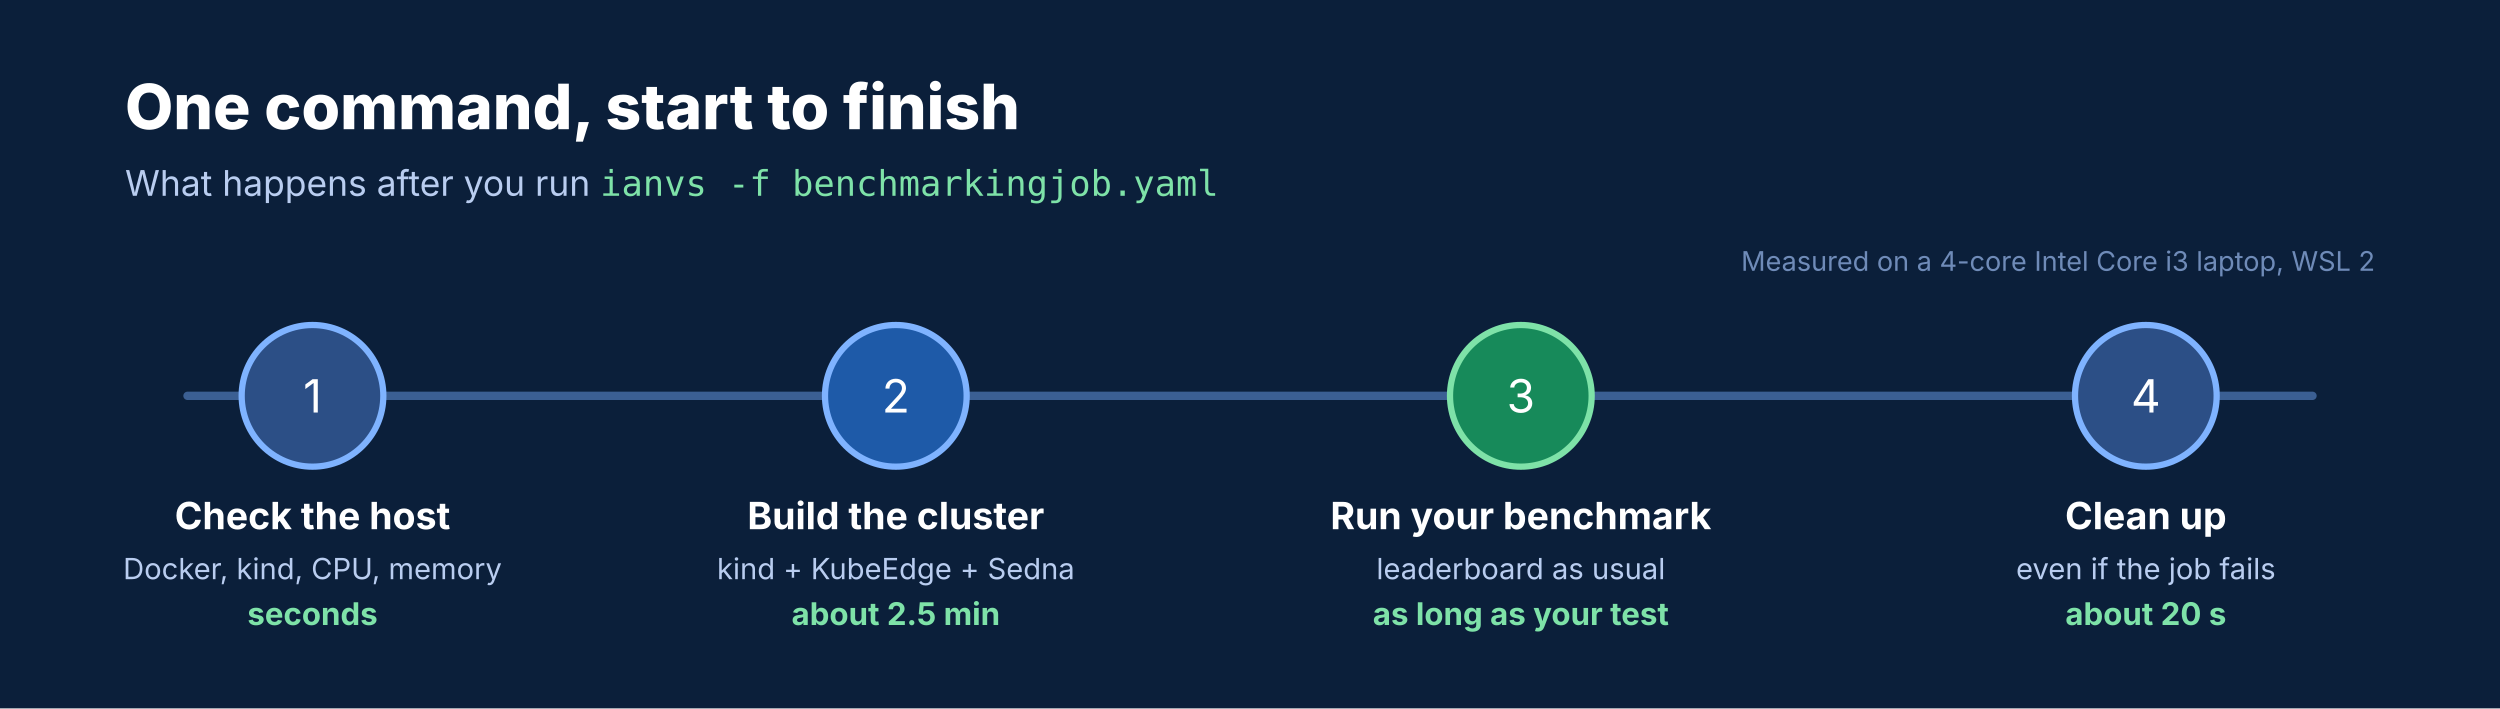
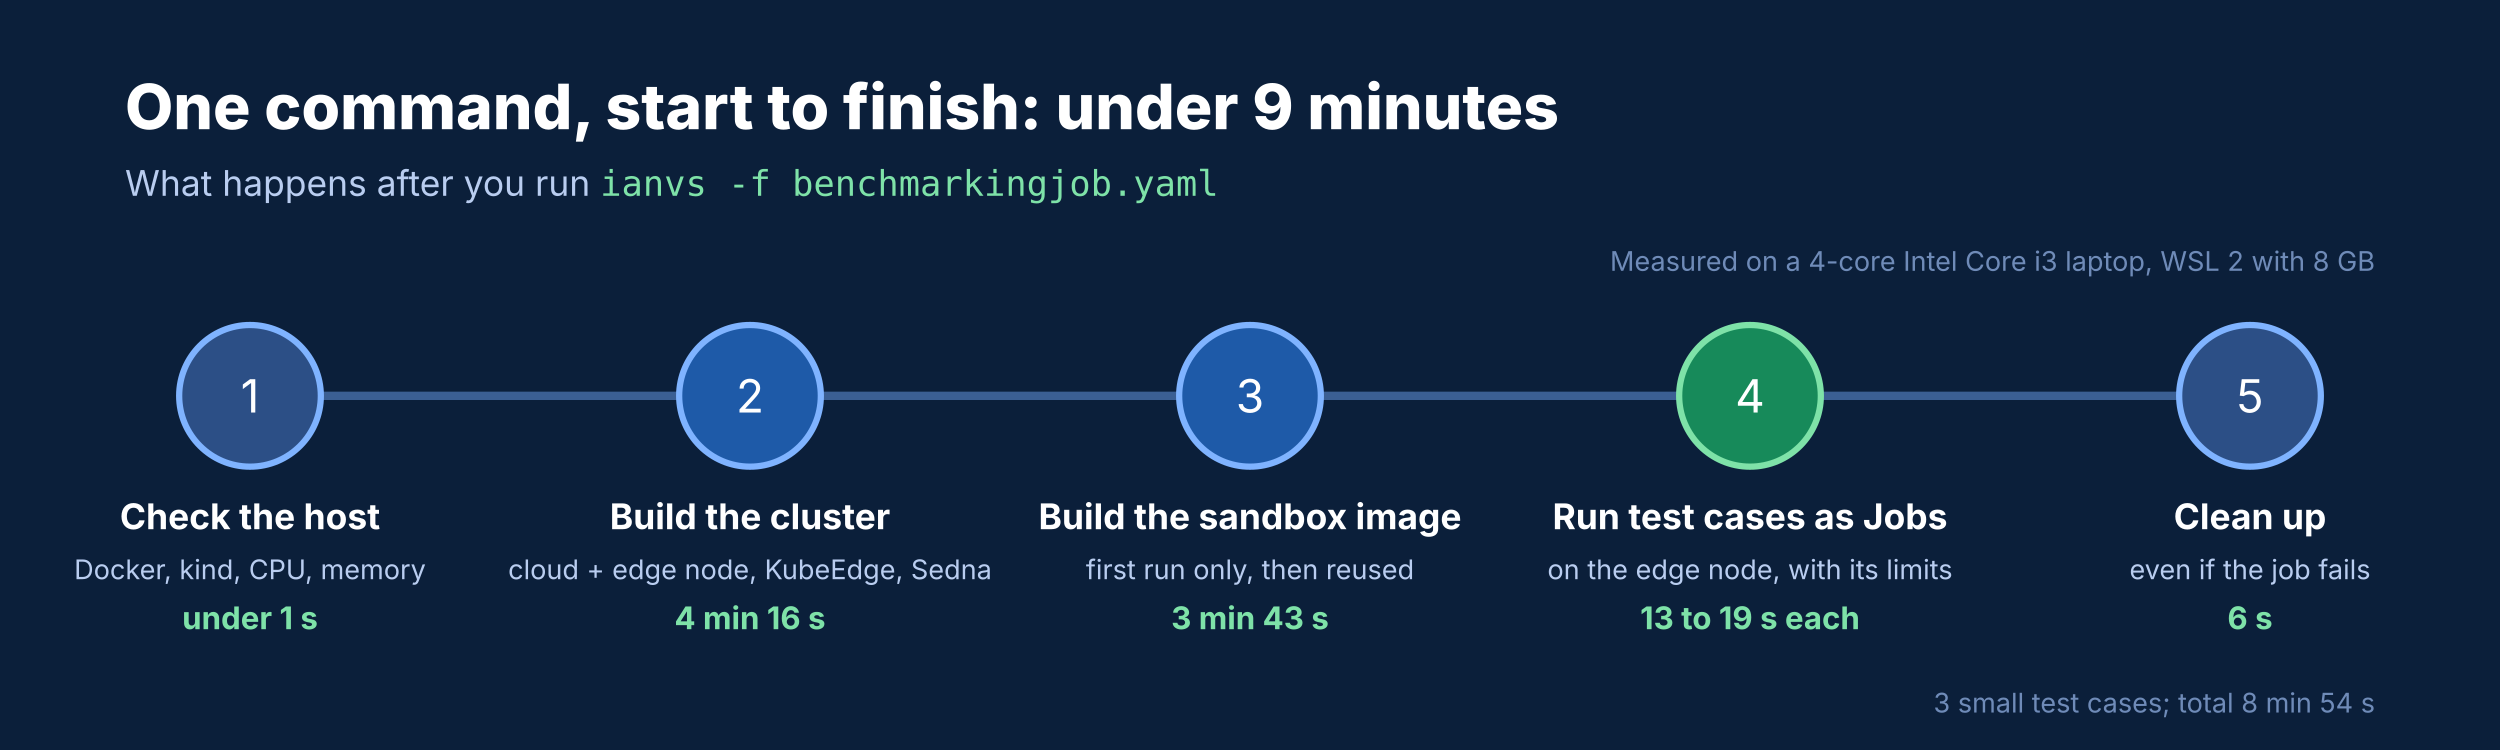
- <svg xmlns="http://www.w3.org/2000/svg" viewBox="0 0 1200 340" font-family="Inter, Segoe UI, Helvetica, Arial, sans-serif">
-   <rect width="1200" height="340" rx="0" fill="#0b1f3a" />
-   <text x="60" y="62" fill="#ffffff" font-size="30" font-weight="800">One command, start to finish</text>
+ <svg xmlns="http://www.w3.org/2000/svg" viewBox="0 0 1200 360" font-family="Inter, Segoe UI, Helvetica, Arial, sans-serif">
+   <rect width="1200" height="360" fill="#0b1f3a" />
+   <text x="60" y="62" fill="#ffffff" font-size="30" font-weight="800">One command, start to finish: under 9 minutes</text>
  <text x="60" y="94" fill="#b9cdf0" font-size="17">What happens after you run <tspan fill="#7ee2a8" font-family="Consolas, Menlo, monospace">ianvs -f benchmarkingjob.yaml</tspan>
  </text>
-   <line x1="90" y1="190" x2="1110" y2="190" stroke="#3b5f93" stroke-width="4" stroke-linecap="round" />
+   <line x1="100" y1="190" x2="1100" y2="190" stroke="#3b5f93" stroke-width="4" stroke-linecap="round" />
  <g text-anchor="middle">
-     <circle cx="150" cy="190" r="34" fill="#2c4f86" stroke="#7fb3ff" stroke-width="3" />
-     <text x="150" y="198" fill="#fff" font-size="22">1</text>
-     <text x="150" y="254" fill="#fff" font-size="18" font-weight="700">Check the host</text>
-     <text x="150" y="278" fill="#b9cdf0" font-size="14">Docker, kind, CPU, memory</text>
-     <text x="150" y="300" fill="#7ee2a8" font-size="15" font-weight="700">seconds</text>
-     <circle cx="430" cy="190" r="34" fill="#1e5aa8" stroke="#7fb3ff" stroke-width="3" />
-     <text x="430" y="198" fill="#fff" font-size="22">2</text>
-     <text x="430" y="254" fill="#fff" font-size="18" font-weight="700">Build the cluster</text>
-     <text x="430" y="278" fill="#b9cdf0" font-size="14">kind + KubeEdge + Sedna</text>
-     <text x="430" y="300" fill="#7ee2a8" font-size="15" font-weight="700">about 2.5 min</text>
-     <circle cx="730" cy="190" r="34" fill="#178a5a" stroke="#7ee2a8" stroke-width="3" />
-     <text x="730" y="198" fill="#fff" font-size="22">3</text>
-     <text x="730" y="254" fill="#fff" font-size="18" font-weight="700">Run your benchmark</text>
-     <text x="730" y="278" fill="#b9cdf0" font-size="14">leaderboard as usual</text>
-     <text x="730" y="300" fill="#7ee2a8" font-size="15" font-weight="700">as long as your test</text>
-     <circle cx="1030" cy="190" r="34" fill="#2c4f86" stroke="#7fb3ff" stroke-width="3" />
-     <text x="1030" y="198" fill="#fff" font-size="22">4</text>
-     <text x="1030" y="254" fill="#fff" font-size="18" font-weight="700">Clean up</text>
-     <text x="1030" y="278" fill="#b9cdf0" font-size="14">even if the job fails</text>
-     <text x="1030" y="300" fill="#7ee2a8" font-size="15" font-weight="700">about 20 s</text>
+     <circle cx="120" cy="190" r="34" fill="#2c4f86" stroke="#7fb3ff" stroke-width="3" />
+     <text x="120" y="198" fill="#fff" font-size="22">1</text>
+     <text x="120" y="254" fill="#fff" font-size="17" font-weight="700">Check the host</text>
+     <text x="120" y="278" fill="#b9cdf0" font-size="13">Docker, kind, CPU, memory</text>
+     <text x="120" y="302" fill="#7ee2a8" font-size="15" font-weight="700">under 1 s</text>
+     <circle cx="360" cy="190" r="34" fill="#1e5aa8" stroke="#7fb3ff" stroke-width="3" />
+     <text x="360" y="198" fill="#fff" font-size="22">2</text>
+     <text x="360" y="254" fill="#fff" font-size="17" font-weight="700">Build the cluster</text>
+     <text x="360" y="278" fill="#b9cdf0" font-size="13">cloud + edge node, KubeEdge, Sedna</text>
+     <text x="360" y="302" fill="#7ee2a8" font-size="15" font-weight="700">4 min 16 s</text>
+     <circle cx="600" cy="190" r="34" fill="#1e5aa8" stroke="#7fb3ff" stroke-width="3" />
+     <text x="600" y="198" fill="#fff" font-size="22">3</text>
+     <text x="600" y="254" fill="#fff" font-size="17" font-weight="700">Build the sandbox image</text>
+     <text x="600" y="278" fill="#b9cdf0" font-size="13">first run only, then reused</text>
+     <text x="600" y="302" fill="#7ee2a8" font-size="15" font-weight="700">3 min 43 s</text>
+     <circle cx="840" cy="190" r="34" fill="#178a5a" stroke="#7ee2a8" stroke-width="3" />
+     <text x="840" y="198" fill="#fff" font-size="22">4</text>
+     <text x="840" y="254" fill="#fff" font-size="17" font-weight="700">Run test cases as Jobs</text>
+     <text x="840" y="278" fill="#b9cdf0" font-size="13">on the edge node, with its limits</text>
+     <text x="840" y="302" fill="#7ee2a8" font-size="15" font-weight="700">13 to 19 s each</text>
+     <circle cx="1080" cy="190" r="34" fill="#2c4f86" stroke="#7fb3ff" stroke-width="3" />
+     <text x="1080" y="198" fill="#fff" font-size="22">5</text>
+     <text x="1080" y="254" fill="#fff" font-size="17" font-weight="700">Clean up</text>
+     <text x="1080" y="278" fill="#b9cdf0" font-size="13">even if the job fails</text>
+     <text x="1080" y="302" fill="#7ee2a8" font-size="15" font-weight="700">6 s</text>
  </g>
-   <text x="1140" y="130" fill="#6f8bb8" font-size="13" text-anchor="end">Measured on a 4-core Intel Core i3 laptop, WSL 2</text>
+   <text x="1140" y="130" fill="#6f8bb8" font-size="13" text-anchor="end">Measured on a 4-core Intel Core i3 laptop, WSL 2 with 8 GB</text>
+   <text x="1140" y="342" fill="#6f8bb8" font-size="13" text-anchor="end">3 small test cases; total 8 min 54 s</text>
</svg>
